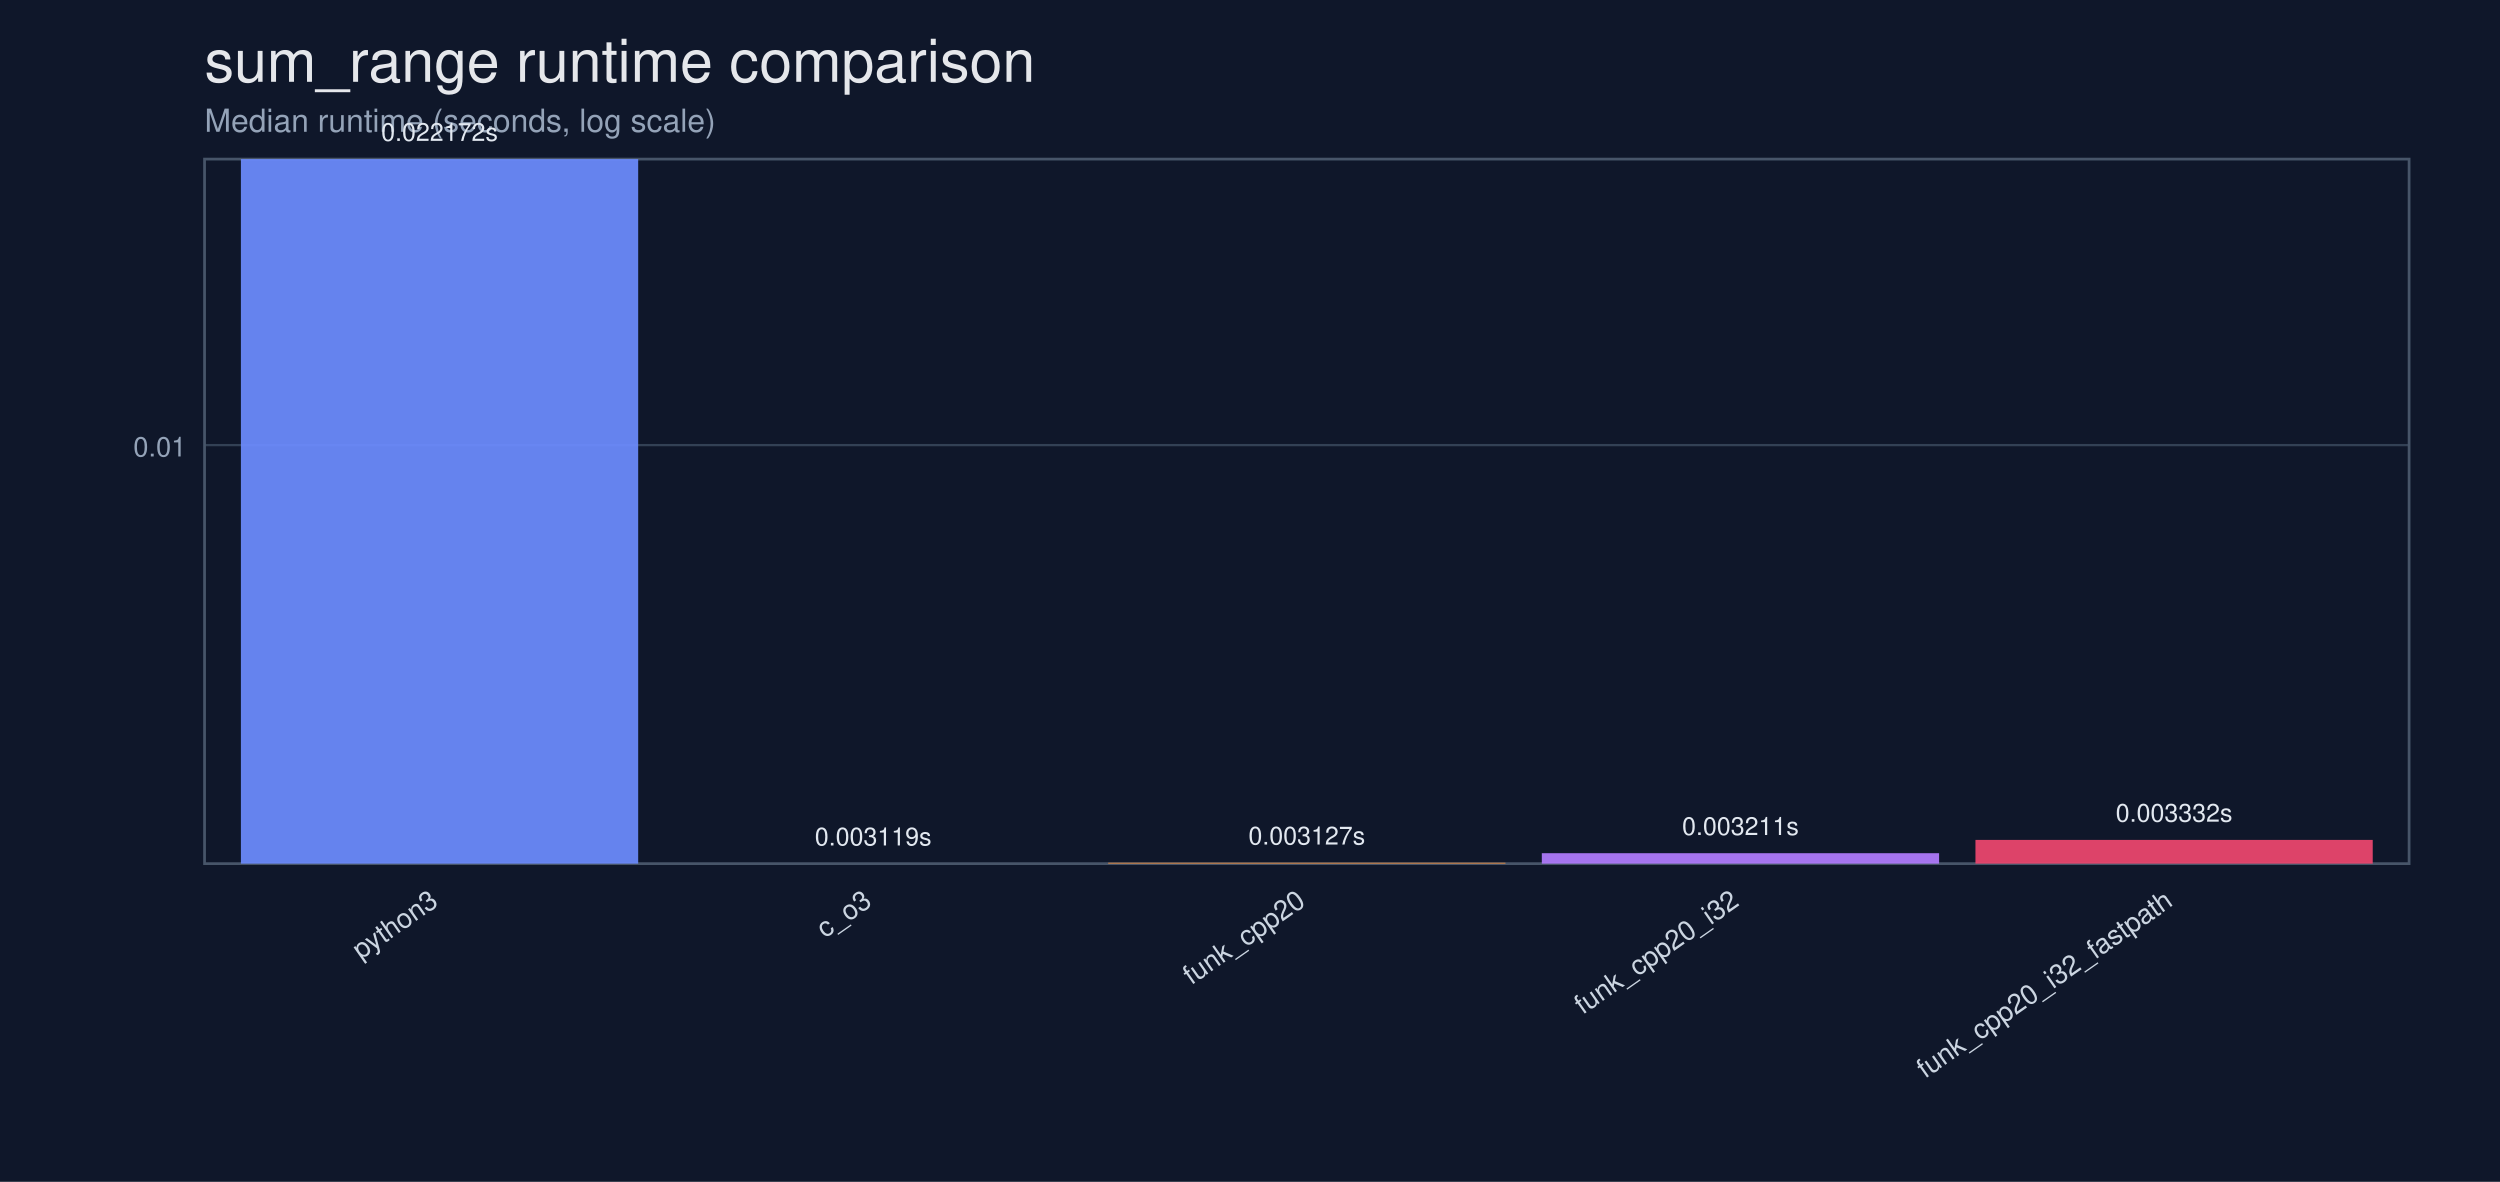
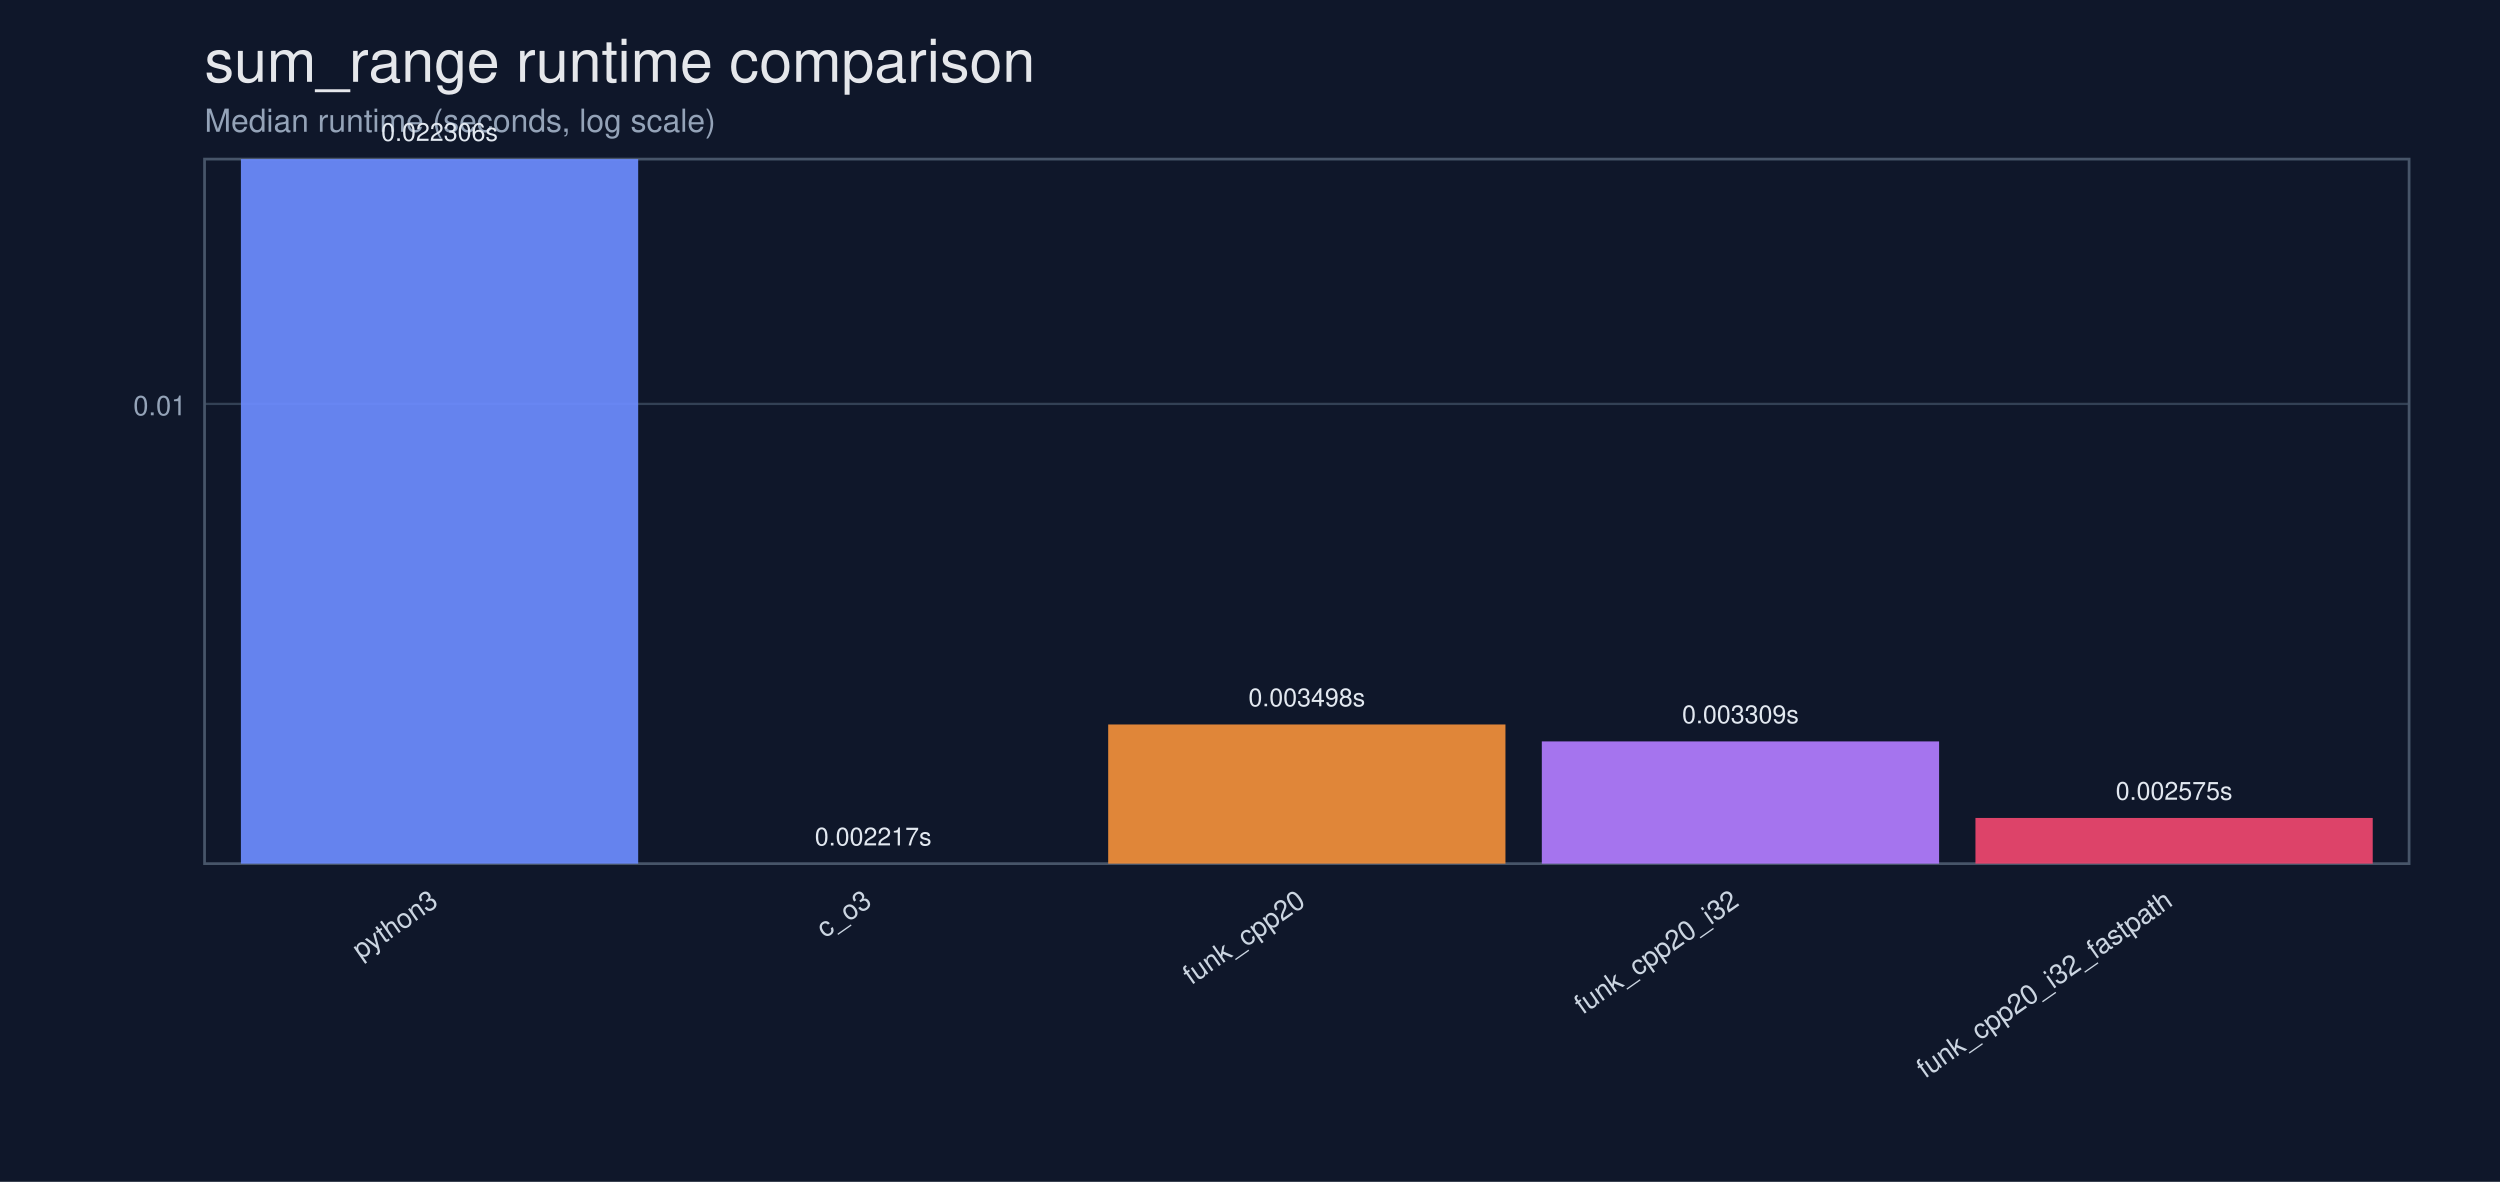
<svg xmlns="http://www.w3.org/2000/svg" width="1100" height="520" viewBox="0 0 1100 520">
  <rect width="100%" height="100%" fill="#0f172a" />
  <text x="90" y="36" fill="#e5e7eb" font-size="26" font-family="Helvetica, Arial">sum_range runtime comparison</text>
  <text x="90" y="58" fill="#94a3b8" font-size="14" font-family="Helvetica, Arial">Median runtime (seconds, log scale)</text>
-   <line x1="90" y1="195.85" x2="1060" y2="195.85" stroke="#334155" stroke-width="1" />
-   <text x="82" y="200.85" text-anchor="end" fill="#94a3b8" font-size="12" font-family="Helvetica, Arial">0.01</text>
+   <line x1="90" y1="177.72" x2="1060" y2="177.72" stroke="#334155" stroke-width="1" />
+   <text x="82" y="182.72" text-anchor="end" fill="#94a3b8" font-size="12" font-family="Helvetica, Arial">0.01</text>
  <rect x="90" y="70" width="970" height="310" fill="none" stroke="#475569" stroke-width="1.2" />
  <rect x="106.00" y="70.00" width="174.80" height="310.00" fill="#6c8cff" opacity="0.92" />
-   <text x="193.40" y="62.00" text-anchor="middle" fill="#e2e8f0" font-size="11" font-family="Helvetica, Arial">0.022172s</text>
+   <text x="193.40" y="62.00" text-anchor="middle" fill="#e2e8f0" font-size="11" font-family="Helvetica, Arial">0.022306s</text>
  <text x="193.40" y="398.00" text-anchor="end" transform="rotate(-35 193.40,398.00)" fill="#cbd5e1" font-size="12" font-family="Helvetica, Arial">python3</text>
  <rect x="296.80" y="380.00" width="174.80" height="0.00" fill="#46b3a9" opacity="0.92" />
-   <text x="384.20" y="372.00" text-anchor="middle" fill="#e2e8f0" font-size="11" font-family="Helvetica, Arial">0.003119s</text>
+   <text x="384.20" y="372.00" text-anchor="middle" fill="#e2e8f0" font-size="11" font-family="Helvetica, Arial">0.002217s</text>
  <text x="384.20" y="398.00" text-anchor="end" transform="rotate(-35 384.20,398.00)" fill="#cbd5e1" font-size="12" font-family="Helvetica, Arial">c_o3</text>
-   <rect x="487.60" y="379.60" width="174.80" height="0.40" fill="#f28f3b" opacity="0.92" />
-   <text x="575.00" y="371.60" text-anchor="middle" fill="#e2e8f0" font-size="11" font-family="Helvetica, Arial">0.003127s</text>
+   <rect x="487.60" y="318.77" width="174.80" height="61.23" fill="#f28f3b" opacity="0.92" />
+   <text x="575.00" y="310.77" text-anchor="middle" fill="#e2e8f0" font-size="11" font-family="Helvetica, Arial">0.003498s</text>
  <text x="575.00" y="398.00" text-anchor="end" transform="rotate(-35 575.00,398.00)" fill="#cbd5e1" font-size="12" font-family="Helvetica, Arial">funk_cpp20</text>
-   <rect x="678.40" y="375.41" width="174.80" height="4.59" fill="#b27cff" opacity="0.92" />
-   <text x="765.80" y="367.41" text-anchor="middle" fill="#e2e8f0" font-size="11" font-family="Helvetica, Arial">0.003211s</text>
+   <rect x="678.40" y="326.22" width="174.80" height="53.78" fill="#b27cff" opacity="0.92" />
+   <text x="765.80" y="318.22" text-anchor="middle" fill="#e2e8f0" font-size="11" font-family="Helvetica, Arial">0.003309s</text>
  <text x="765.80" y="398.00" text-anchor="end" transform="rotate(-35 765.80,398.00)" fill="#cbd5e1" font-size="12" font-family="Helvetica, Arial">funk_cpp20_i32</text>
-   <rect x="869.20" y="369.56" width="174.80" height="10.44" fill="#ef476f" opacity="0.92" />
-   <text x="956.60" y="361.56" text-anchor="middle" fill="#e2e8f0" font-size="11" font-family="Helvetica, Arial">0.003332s</text>
+   <rect x="869.20" y="359.90" width="174.80" height="20.10" fill="#ef476f" opacity="0.92" />
+   <text x="956.60" y="351.90" text-anchor="middle" fill="#e2e8f0" font-size="11" font-family="Helvetica, Arial">0.002575s</text>
  <text x="956.60" y="398.00" text-anchor="end" transform="rotate(-35 956.60,398.00)" fill="#cbd5e1" font-size="12" font-family="Helvetica, Arial">funk_cpp20_i32_fastpath</text>
</svg>
